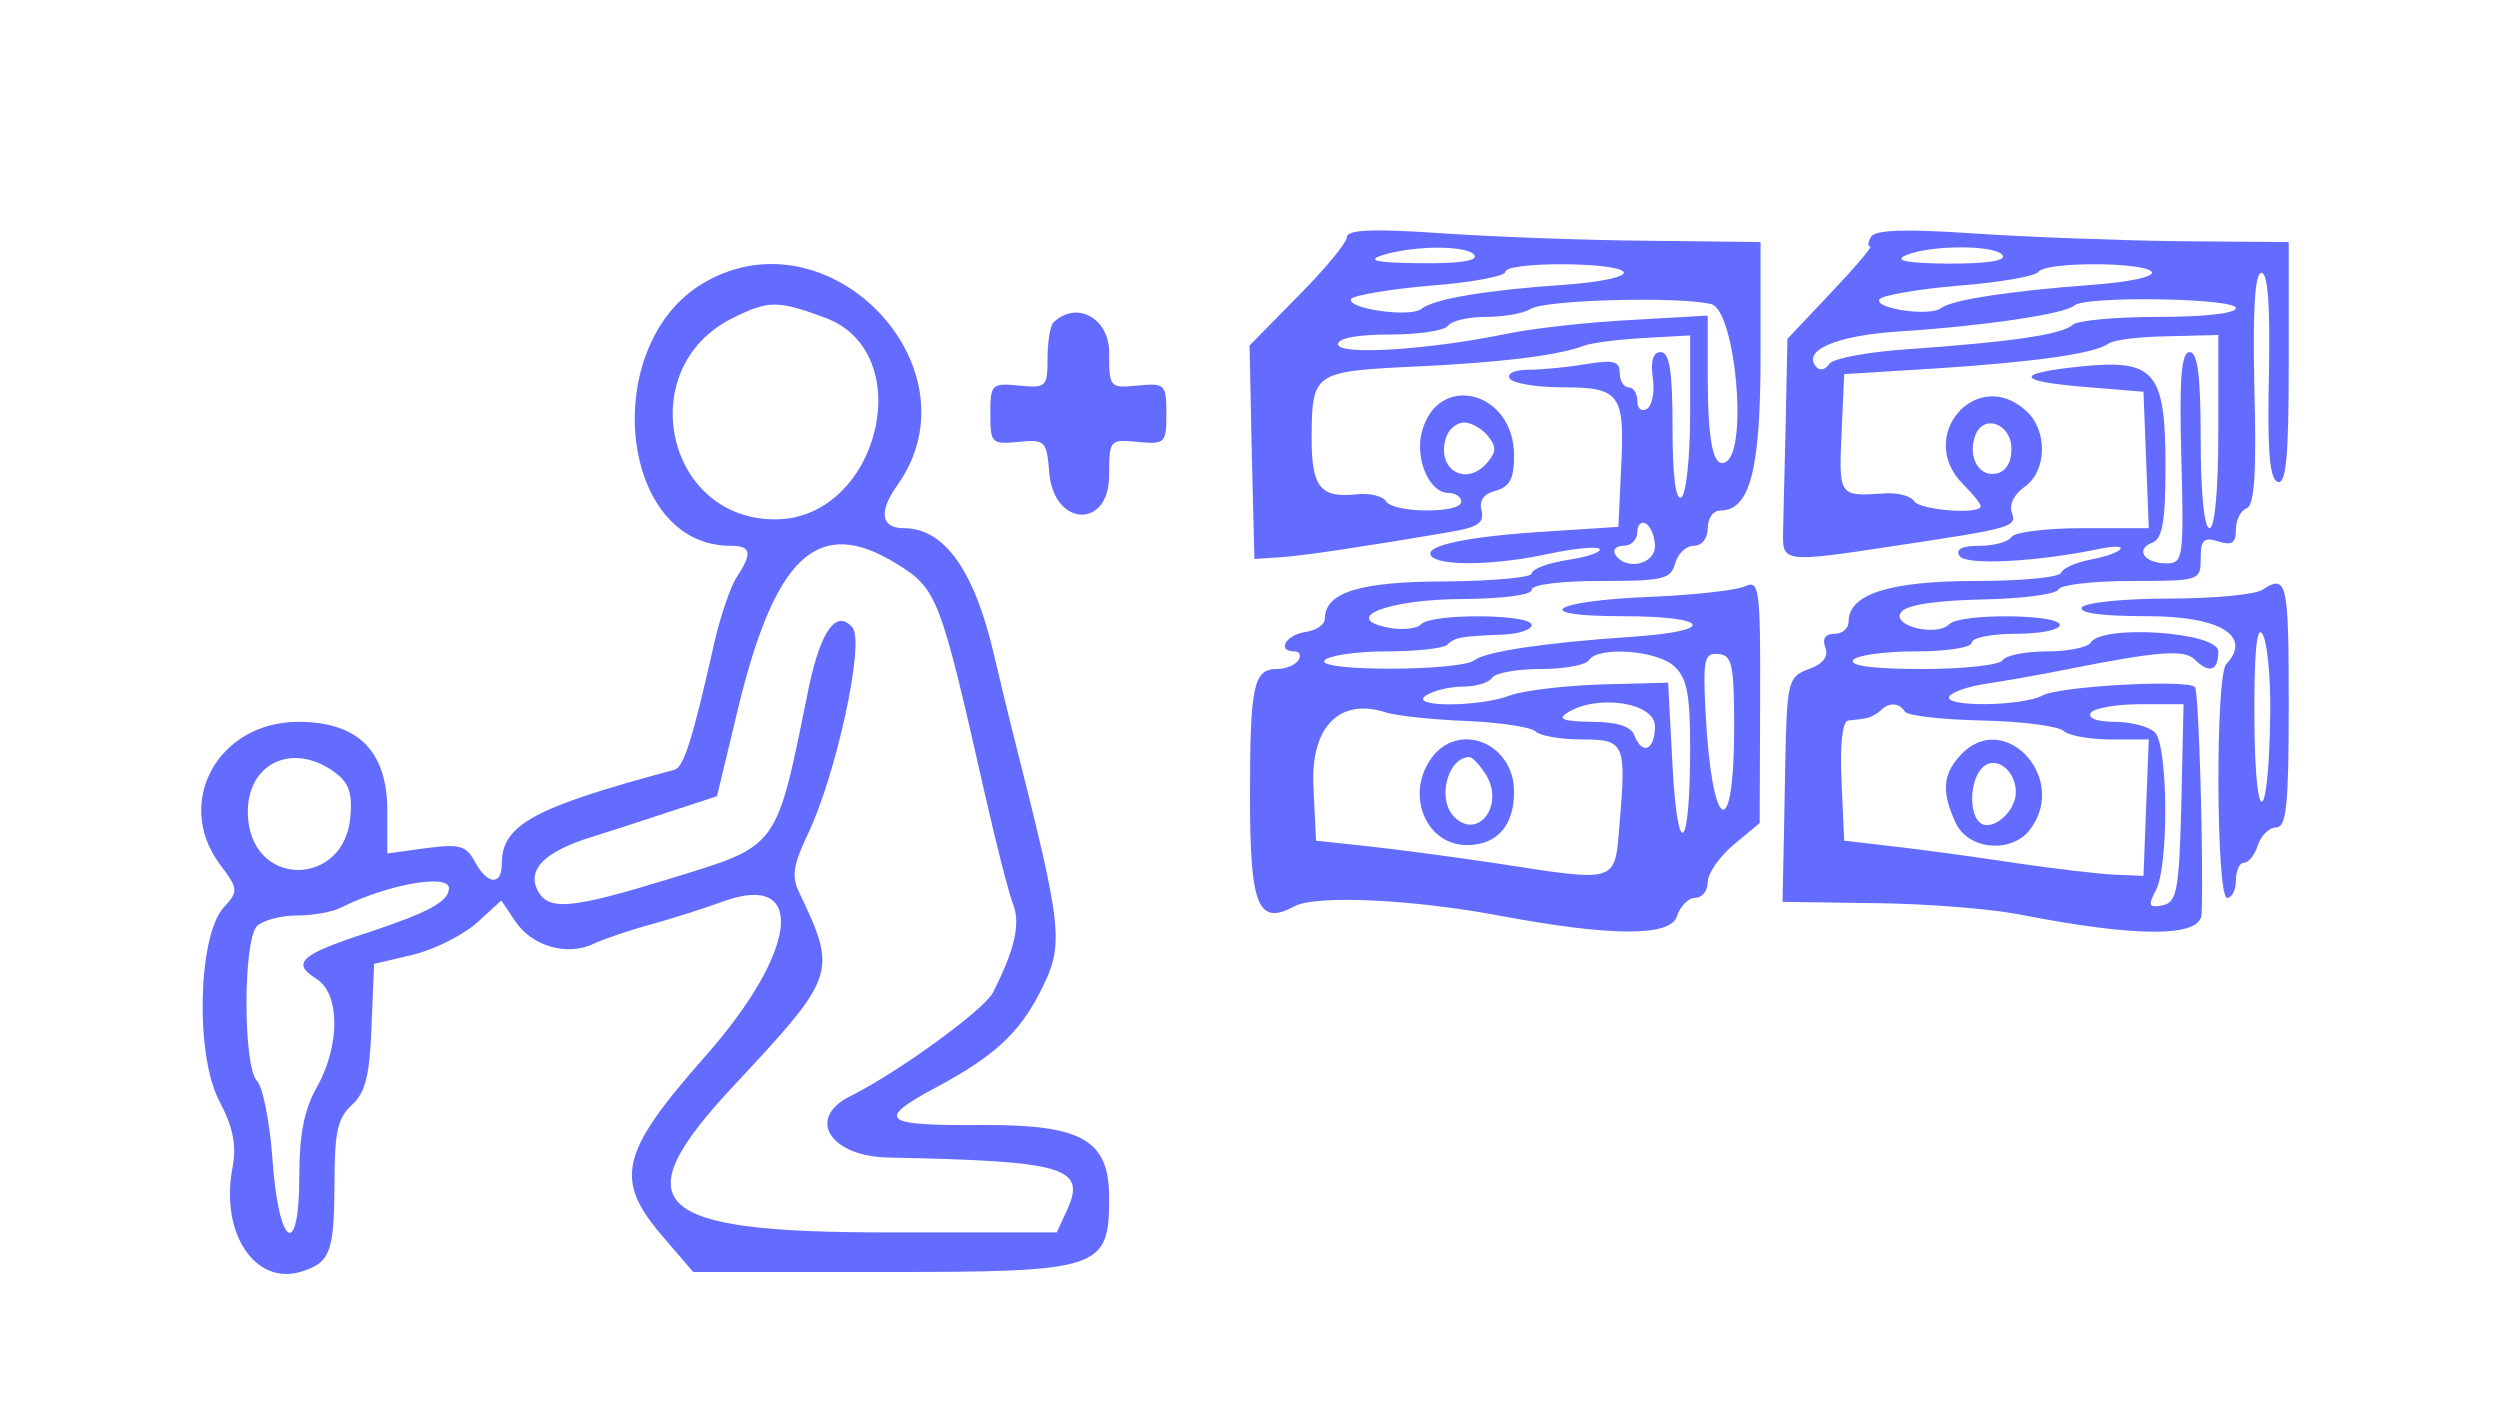
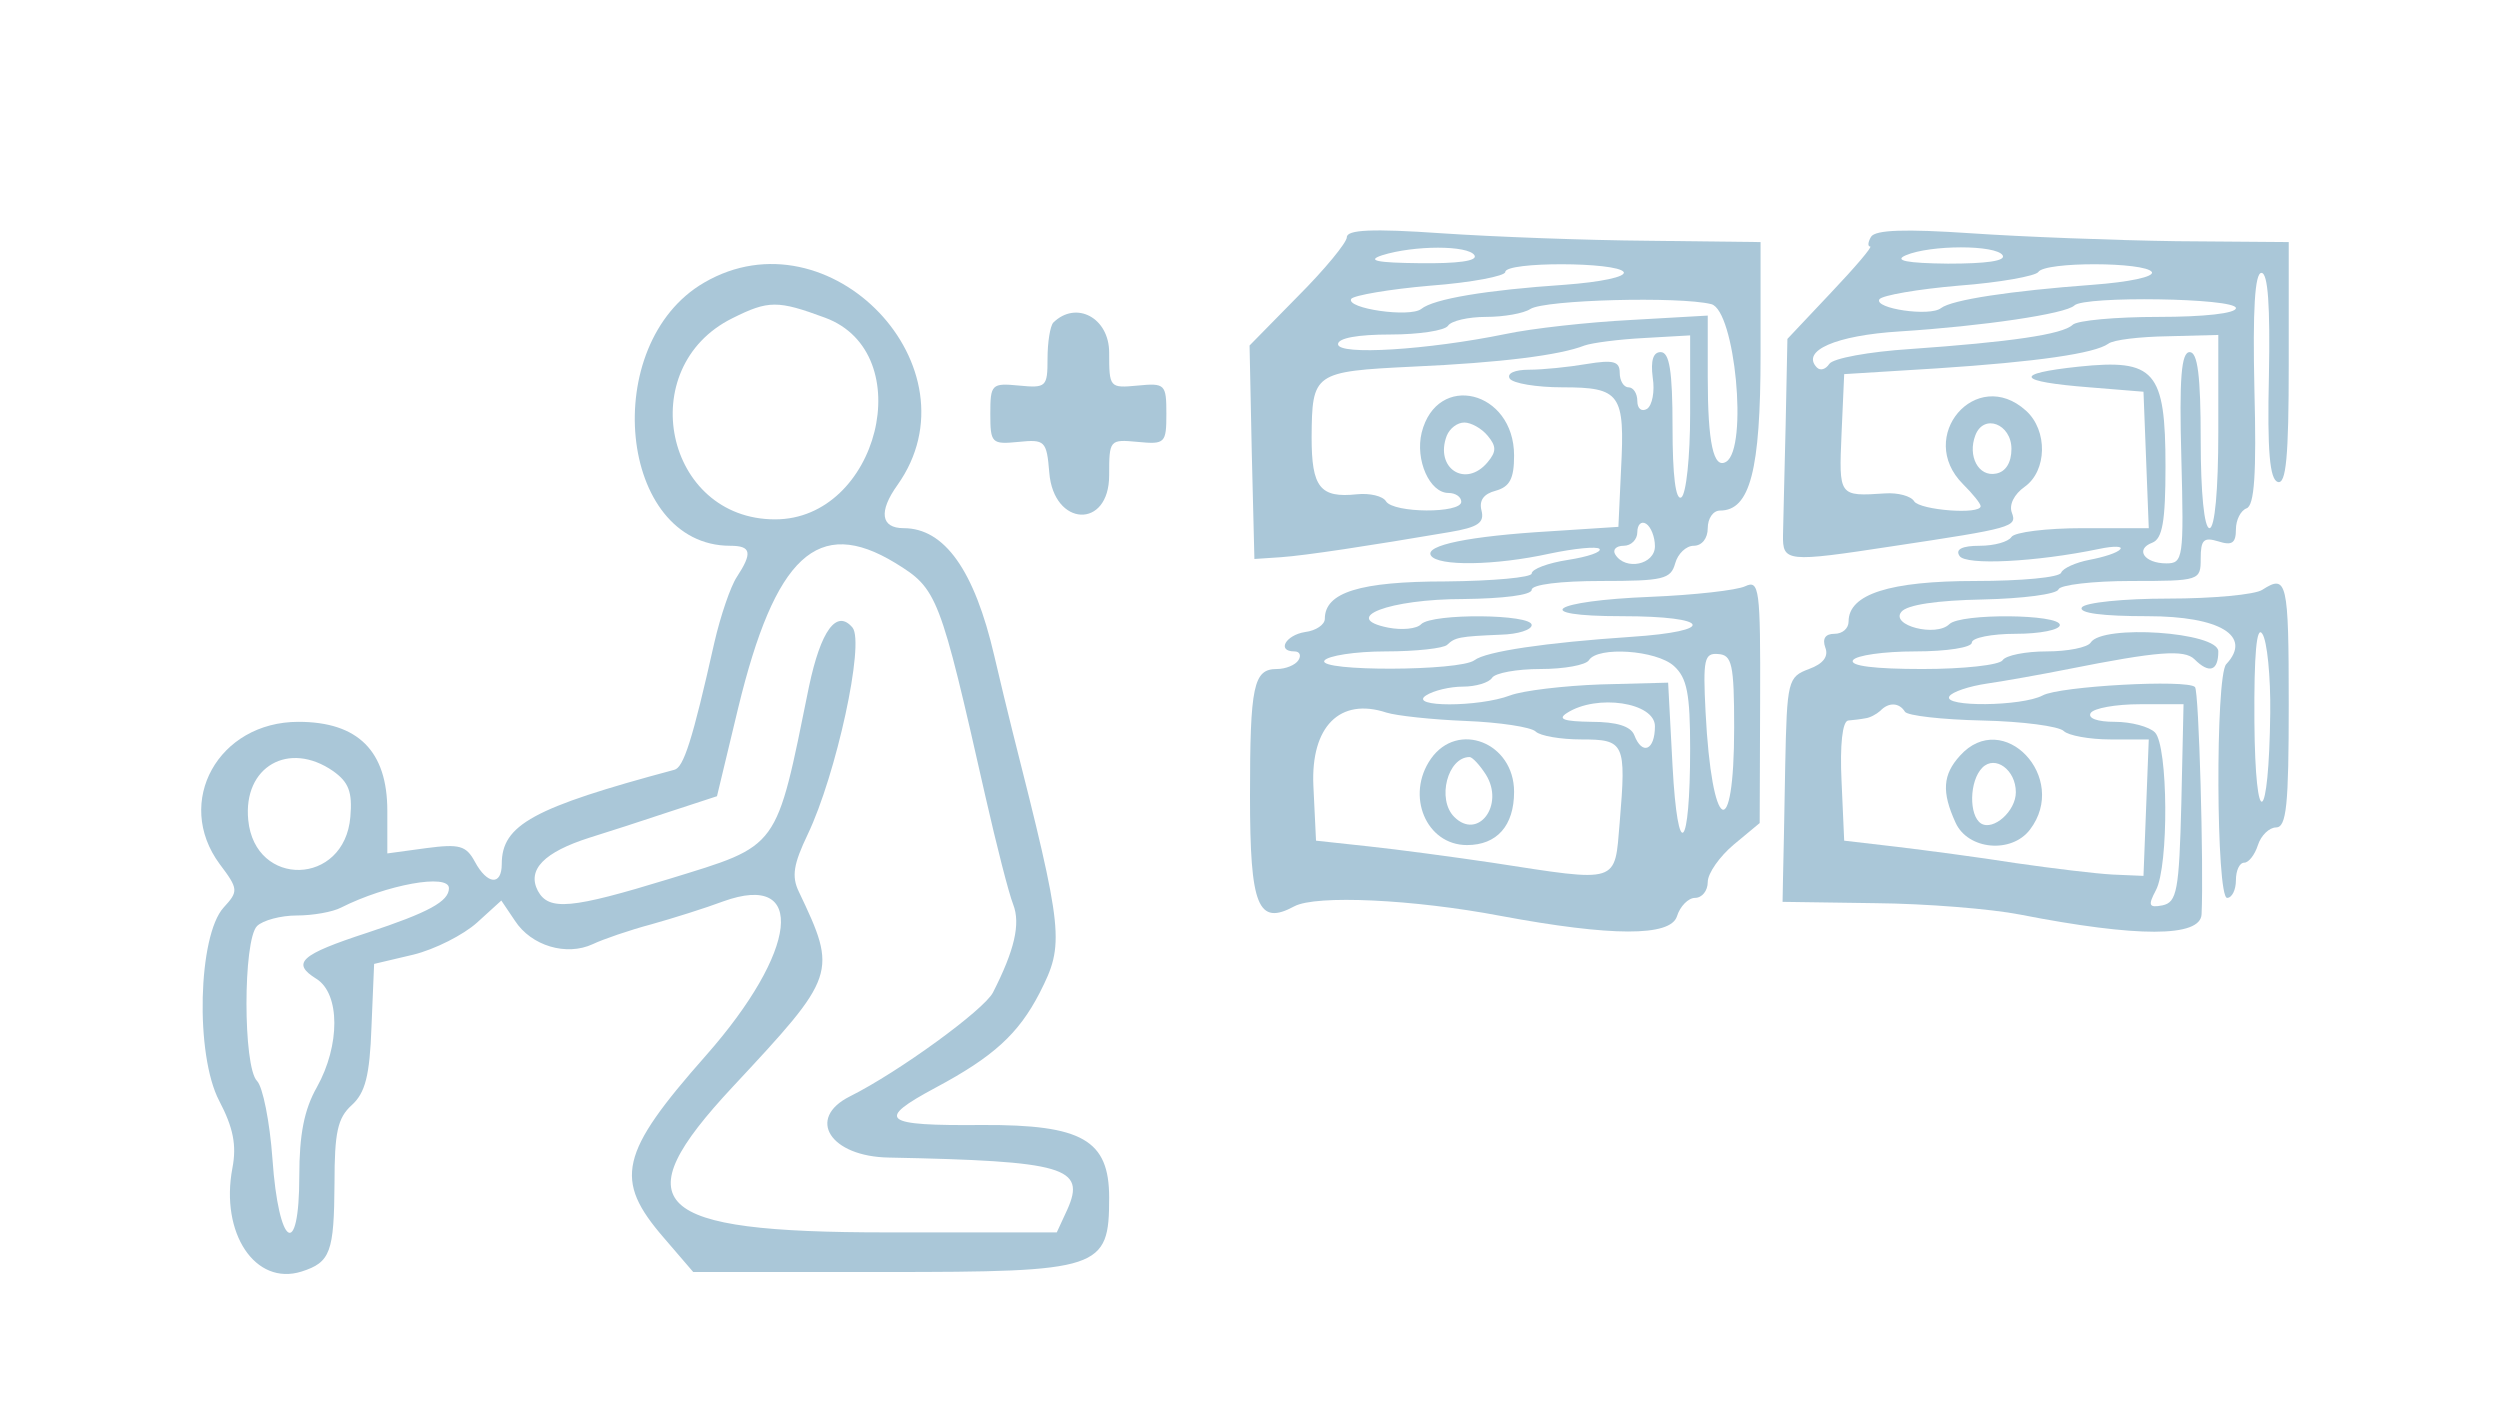
<svg xmlns="http://www.w3.org/2000/svg" version="1.0" width="284pt" height="162pt" viewBox="0 0 284 162" preserveAspectRatio="xMidYMid meet">
-   <g transform="translate(0,162) scale(0.05,-0.05)" fill="#646cff" stroke="none">
+   <g transform="translate(0,162) scale(0.05,-0.05)" fill="#aac7d8" stroke="none">
    <path d="M3060 2701 c0 -12 -50 -73 -111 -134 l-110 -112 5 -242 6 -243 60 4 c57 4 201 26 383 57 65 11 80 21 73 49 -6 23 5 38 32 45 32 9 42 27 42 80 0 148 -175 191 -210 52 -15 -62 18 -137 61 -137 16 0 29 -9 29 -20 0 -27 -154 -26 -171 1 -7 12 -37 19 -66 16 -84 -9 -103 16 -103 129 1 147 4 150 230 161 201 9 334 26 390 48 17 6 77 14 135 17 l105 6 0 -178 c0 -98 -9 -183 -20 -190 -13 -8 -20 50 -20 159 0 129 -7 171 -27 171 -17 0 -23 -19 -18 -58 5 -31 -1 -63 -13 -71 -12 -7 -22 0 -22 18 0 17 -9 31 -20 31 -11 0 -20 15 -20 33 0 26 -14 30 -75 20 -41 -7 -100 -13 -131 -13 -32 0 -51 -8 -44 -20 7 -11 61 -20 120 -20 132 0 142 -15 133 -187 l-6 -130 -154 -10 c-186 -11 -286 -32 -272 -55 15 -25 146 -23 269 4 57 12 108 17 114 11 6 -7 -26 -18 -71 -25 -46 -7 -83 -21 -83 -31 0 -9 -88 -17 -195 -18 -196 0 -275 -25 -275 -85 0 -13 -20 -27 -45 -30 -44 -7 -65 -44 -24 -44 12 0 16 -9 9 -20 -7 -11 -29 -20 -49 -20 -53 0 -61 -37 -61 -289 0 -251 18 -295 101 -250 49 26 269 16 469 -22 252 -47 385 -47 400 -1 7 23 26 42 41 42 16 0 29 16 29 36 0 20 27 58 59 85 l59 49 1 277 c1 257 -2 276 -34 261 -19 -9 -116 -20 -215 -24 -226 -9 -278 -44 -65 -44 203 0 218 -34 20 -47 -193 -13 -329 -33 -355 -53 -33 -25 -356 -26 -341 -1 7 11 70 21 139 21 69 0 132 7 140 15 18 17 27 19 122 23 39 1 70 11 70 22 0 25 -225 27 -251 2 -10 -11 -44 -14 -75 -8 -110 22 2 65 171 65 90 1 155 9 155 21 0 12 66 20 158 20 141 0 158 4 168 40 6 22 25 40 42 40 19 0 32 17 32 40 0 22 12 40 28 40 68 0 92 91 92 354 l0 256 -255 3 c-140 1 -352 9 -470 17 -158 11 -215 8 -215 -9z m290 -41 c8 -13 -38 -19 -124 -18 -98 1 -122 6 -86 18 73 23 196 23 210 0z m339 -38 c6 -11 -53 -23 -134 -29 -178 -12 -298 -32 -326 -55 -26 -20 -172 1 -159 23 6 8 87 22 180 30 94 7 170 22 170 31 0 24 254 23 269 0z m199 -73 c54 -14 84 -327 34 -358 -29 -18 -42 43 -42 192 l0 140 -175 -10 c-96 -5 -224 -19 -285 -32 -176 -36 -380 -49 -380 -23 0 14 45 22 119 22 65 0 124 9 131 20 7 11 46 20 86 20 41 0 86 8 101 18 33 21 339 29 411 11z m-508 -299 c20 -24 20 -36 0 -60 -50 -60 -121 -14 -93 60 7 17 24 30 40 30 15 0 39 -13 53 -30z m380 -251 c0 -42 -67 -56 -90 -19 -7 11 2 20 19 20 17 0 31 14 31 31 0 17 9 26 20 19 11 -7 20 -30 20 -51z m43 -272 c30 -27 37 -63 37 -188 0 -233 -28 -261 -40 -39 l-10 189 -153 -4 c-84 -3 -177 -14 -206 -25 -71 -27 -233 -27 -191 0 17 11 54 20 84 20 29 0 59 9 66 20 7 11 56 20 110 20 54 0 103 9 110 20 20 32 153 23 193 -13z m137 -140 c0 -268 -51 -240 -65 36 -6 119 -3 134 29 131 31 -2 36 -23 36 -167z m-610 15 c77 -3 149 -14 159 -24 10 -10 57 -18 104 -18 98 0 102 -8 87 -188 -12 -141 2 -137 -290 -92 -88 13 -214 30 -280 37 l-120 13 -6 125 c-6 134 60 201 166 166 22 -7 103 -16 180 -19z m430 -12 c0 -55 -29 -67 -47 -20 -8 20 -40 30 -97 30 -63 1 -78 6 -56 20 68 44 200 24 200 -30z" />
    <path d="M3251 1516 c-58 -83 -11 -196 82 -196 68 0 107 44 107 121 0 112 -128 162 -189 75z m125 -36 c43 -69 -18 -150 -72 -96 -40 40 -15 136 35 136 6 0 23 -18 37 -40z" />
    <path d="M4251 2702 c-7 -12 -8 -22 -2 -22 6 0 -34 -47 -89 -105 l-99 -105 -4 -195 c-3 -107 -5 -220 -6 -250 -1 -62 7 -63 249 -26 273 41 283 44 271 76 -7 18 5 42 29 59 51 36 53 128 3 173 -113 102 -251 -59 -143 -167 22 -22 40 -44 40 -50 0 -20 -138 -9 -151 11 -7 12 -37 20 -66 18 -106 -7 -105 -7 -99 136 l6 135 210 13 c229 15 359 34 390 56 11 9 72 16 135 17 l115 3 0 -220 c0 -133 -8 -219 -20 -219 -12 0 -20 80 -20 200 0 147 -7 200 -25 200 -19 0 -24 -58 -19 -240 6 -229 4 -240 -34 -240 -50 0 -72 32 -32 47 23 9 30 48 30 173 0 218 -24 245 -197 227 -151 -16 -142 -34 24 -47 l123 -10 6 -155 6 -155 -150 0 c-82 0 -155 -9 -162 -20 -7 -11 -39 -20 -72 -20 -40 0 -56 -8 -46 -23 13 -22 174 -14 318 16 33 7 54 6 47 -1 -6 -8 -38 -18 -70 -24 -31 -6 -60 -19 -64 -29 -3 -11 -91 -19 -195 -19 -195 0 -288 -30 -288 -92 0 -16 -14 -28 -32 -28 -21 0 -28 -11 -21 -31 8 -20 -4 -37 -37 -49 -48 -18 -50 -26 -54 -220 -2 -110 -4 -225 -5 -255 l-1 -54 210 -3 c116 -1 264 -13 330 -26 266 -52 410 -52 412 1 5 107 -6 508 -15 516 -17 18 -308 2 -346 -19 -47 -25 -228 -27 -212 -2 6 10 45 23 86 29 41 6 125 21 185 33 201 40 263 45 286 22 33 -33 54 -27 54 18 0 44 -264 62 -290 20 -7 -11 -52 -20 -100 -20 -48 0 -93 -9 -100 -20 -7 -11 -89 -20 -182 -20 -109 0 -166 7 -158 20 7 11 70 20 141 20 73 0 129 9 129 20 0 11 45 20 100 20 55 0 100 9 100 20 0 25 -225 27 -251 2 -30 -30 -135 -3 -109 28 13 16 81 26 185 28 91 2 168 12 172 23 3 10 78 19 165 19 156 0 158 1 158 51 0 43 7 49 40 39 31 -10 40 -4 40 27 0 22 11 43 24 48 18 6 23 78 18 271 -4 180 1 264 16 264 15 0 20 -76 17 -233 -4 -173 2 -236 20 -242 19 -6 25 56 25 268 l0 277 -255 2 c-140 2 -351 10 -467 18 -149 10 -217 8 -227 -8z m299 -42 c8 -13 -38 -19 -124 -19 -94 1 -124 7 -96 19 56 24 205 24 220 0z m339 -38 c6 -11 -53 -23 -134 -29 -188 -14 -320 -34 -345 -53 -25 -20 -153 -1 -140 20 6 9 87 23 180 31 94 7 175 22 181 31 15 24 243 23 258 0z m191 -82 c0 -12 -72 -20 -176 -20 -97 0 -185 -8 -195 -18 -23 -22 -142 -39 -369 -55 -93 -6 -176 -21 -184 -34 -8 -12 -20 -16 -28 -8 -37 38 43 73 188 82 189 12 378 40 397 59 22 22 367 17 367 -6z m-510 -320 c0 -31 -13 -52 -35 -56 -40 -8 -65 40 -47 87 19 50 82 26 82 -31z m-242 -597 c5 -9 85 -18 176 -20 91 -2 174 -13 185 -24 10 -10 58 -19 106 -19 l87 0 -6 -155 -6 -155 -70 3 c-38 2 -137 14 -220 26 -82 13 -204 29 -270 37 l-120 14 -6 135 c-4 83 2 136 15 138 12 1 29 3 39 5 10 1 25 9 34 17 19 20 43 19 56 -2z m628 -208 c-5 -199 -10 -225 -43 -232 -31 -6 -33 0 -15 34 30 55 28 329 -2 359 -13 13 -54 24 -91 24 -40 0 -62 8 -55 20 7 11 57 20 112 20 l99 0 -5 -225z" />
    <path d="M4453 1523 c-39 -43 -42 -82 -10 -152 28 -62 127 -71 169 -16 90 118 -61 277 -159 168z m127 -83 c0 -43 -51 -88 -79 -71 -28 18 -27 97 3 127 29 29 76 -5 76 -56z" />
    <path d="M1600 2598 c-240 -139 -195 -598 59 -598 48 0 51 -16 15 -71 -14 -21 -37 -88 -51 -149 -50 -223 -70 -284 -91 -289 -321 -86 -392 -125 -392 -214 0 -50 -33 -47 -61 5 -20 37 -35 41 -111 31 l-88 -12 0 97 c0 135 -66 202 -202 202 -182 0 -283 -182 -179 -323 43 -57 43 -62 9 -99 -58 -64 -65 -334 -10 -439 32 -61 40 -101 30 -153 -28 -148 52 -268 157 -235 66 21 74 44 75 201 0 115 7 148 39 177 31 28 41 67 45 178 l6 143 89 21 c49 12 114 45 145 73 l55 50 31 -46 c37 -57 117 -81 177 -53 23 11 84 32 133 45 50 14 123 37 163 52 191 69 170 -113 -39 -350 -197 -223 -210 -282 -96 -414 l67 -78 434 0 c493 0 511 6 511 169 0 131 -61 166 -288 165 -228 -2 -244 11 -106 85 131 70 188 122 236 215 57 112 55 134 -62 596 -10 39 -28 115 -41 170 -45 194 -113 290 -206 290 -52 0 -57 38 -14 98 189 266 -154 626 -439 460z m275 -80 c215 -80 121 -458 -114 -458 -250 0 -323 345 -97 457 82 41 103 41 211 1z m159 -557 c96 -59 101 -71 205 -531 25 -110 53 -220 63 -245 17 -44 3 -104 -46 -200 -20 -39 -213 -180 -325 -236 -100 -50 -45 -137 89 -139 399 -8 448 -22 405 -118 l-24 -52 -387 0 c-535 0 -600 62 -349 331 236 253 238 258 150 443 -17 35 -12 63 20 130 65 136 130 435 102 470 -36 43 -72 -6 -99 -134 -76 -374 -65 -359 -318 -437 -222 -68 -273 -73 -298 -27 -25 48 14 88 118 121 39 12 119 38 179 58 l110 36 48 200 c84 346 181 437 357 330z m-1277 -473 c35 -25 44 -47 39 -104 -13 -157 -217 -162 -232 -7 -12 121 92 181 193 111z m263 -266 c0 -30 -46 -55 -185 -101 -153 -50 -174 -69 -116 -105 54 -34 54 -151 1 -246 -29 -51 -40 -108 -40 -202 0 -192 -47 -162 -61 39 -6 84 -22 164 -35 177 -32 32 -32 320 0 352 13 13 54 24 90 24 37 0 82 8 101 18 103 52 245 78 245 44z" />
    <path d="M2393 2507 c-7 -8 -13 -44 -13 -82 0 -64 -3 -67 -65 -61 -62 6 -65 3 -65 -64 0 -67 3 -70 64 -64 60 6 64 3 70 -70 10 -123 136 -129 136 -6 0 81 1 82 65 76 62 -6 65 -3 65 64 0 67 -3 70 -65 64 -64 -6 -65 -5 -65 75 0 79 -75 119 -127 68z" />
    <path d="M5140 1900 c-16 -11 -113 -20 -214 -20 -101 0 -189 -9 -196 -20 -8 -13 47 -20 149 -20 165 0 239 -45 179 -109 -25 -27 -23 -531 2 -531 11 0 20 18 20 40 0 22 8 40 19 40 10 0 24 18 31 40 7 22 26 40 41 40 24 0 29 50 29 280 0 280 -4 296 -60 260z m18 -280 c-3 -256 -34 -274 -36 -20 -1 155 5 220 18 200 11 -16 19 -97 18 -180z" />
  </g>
</svg>
